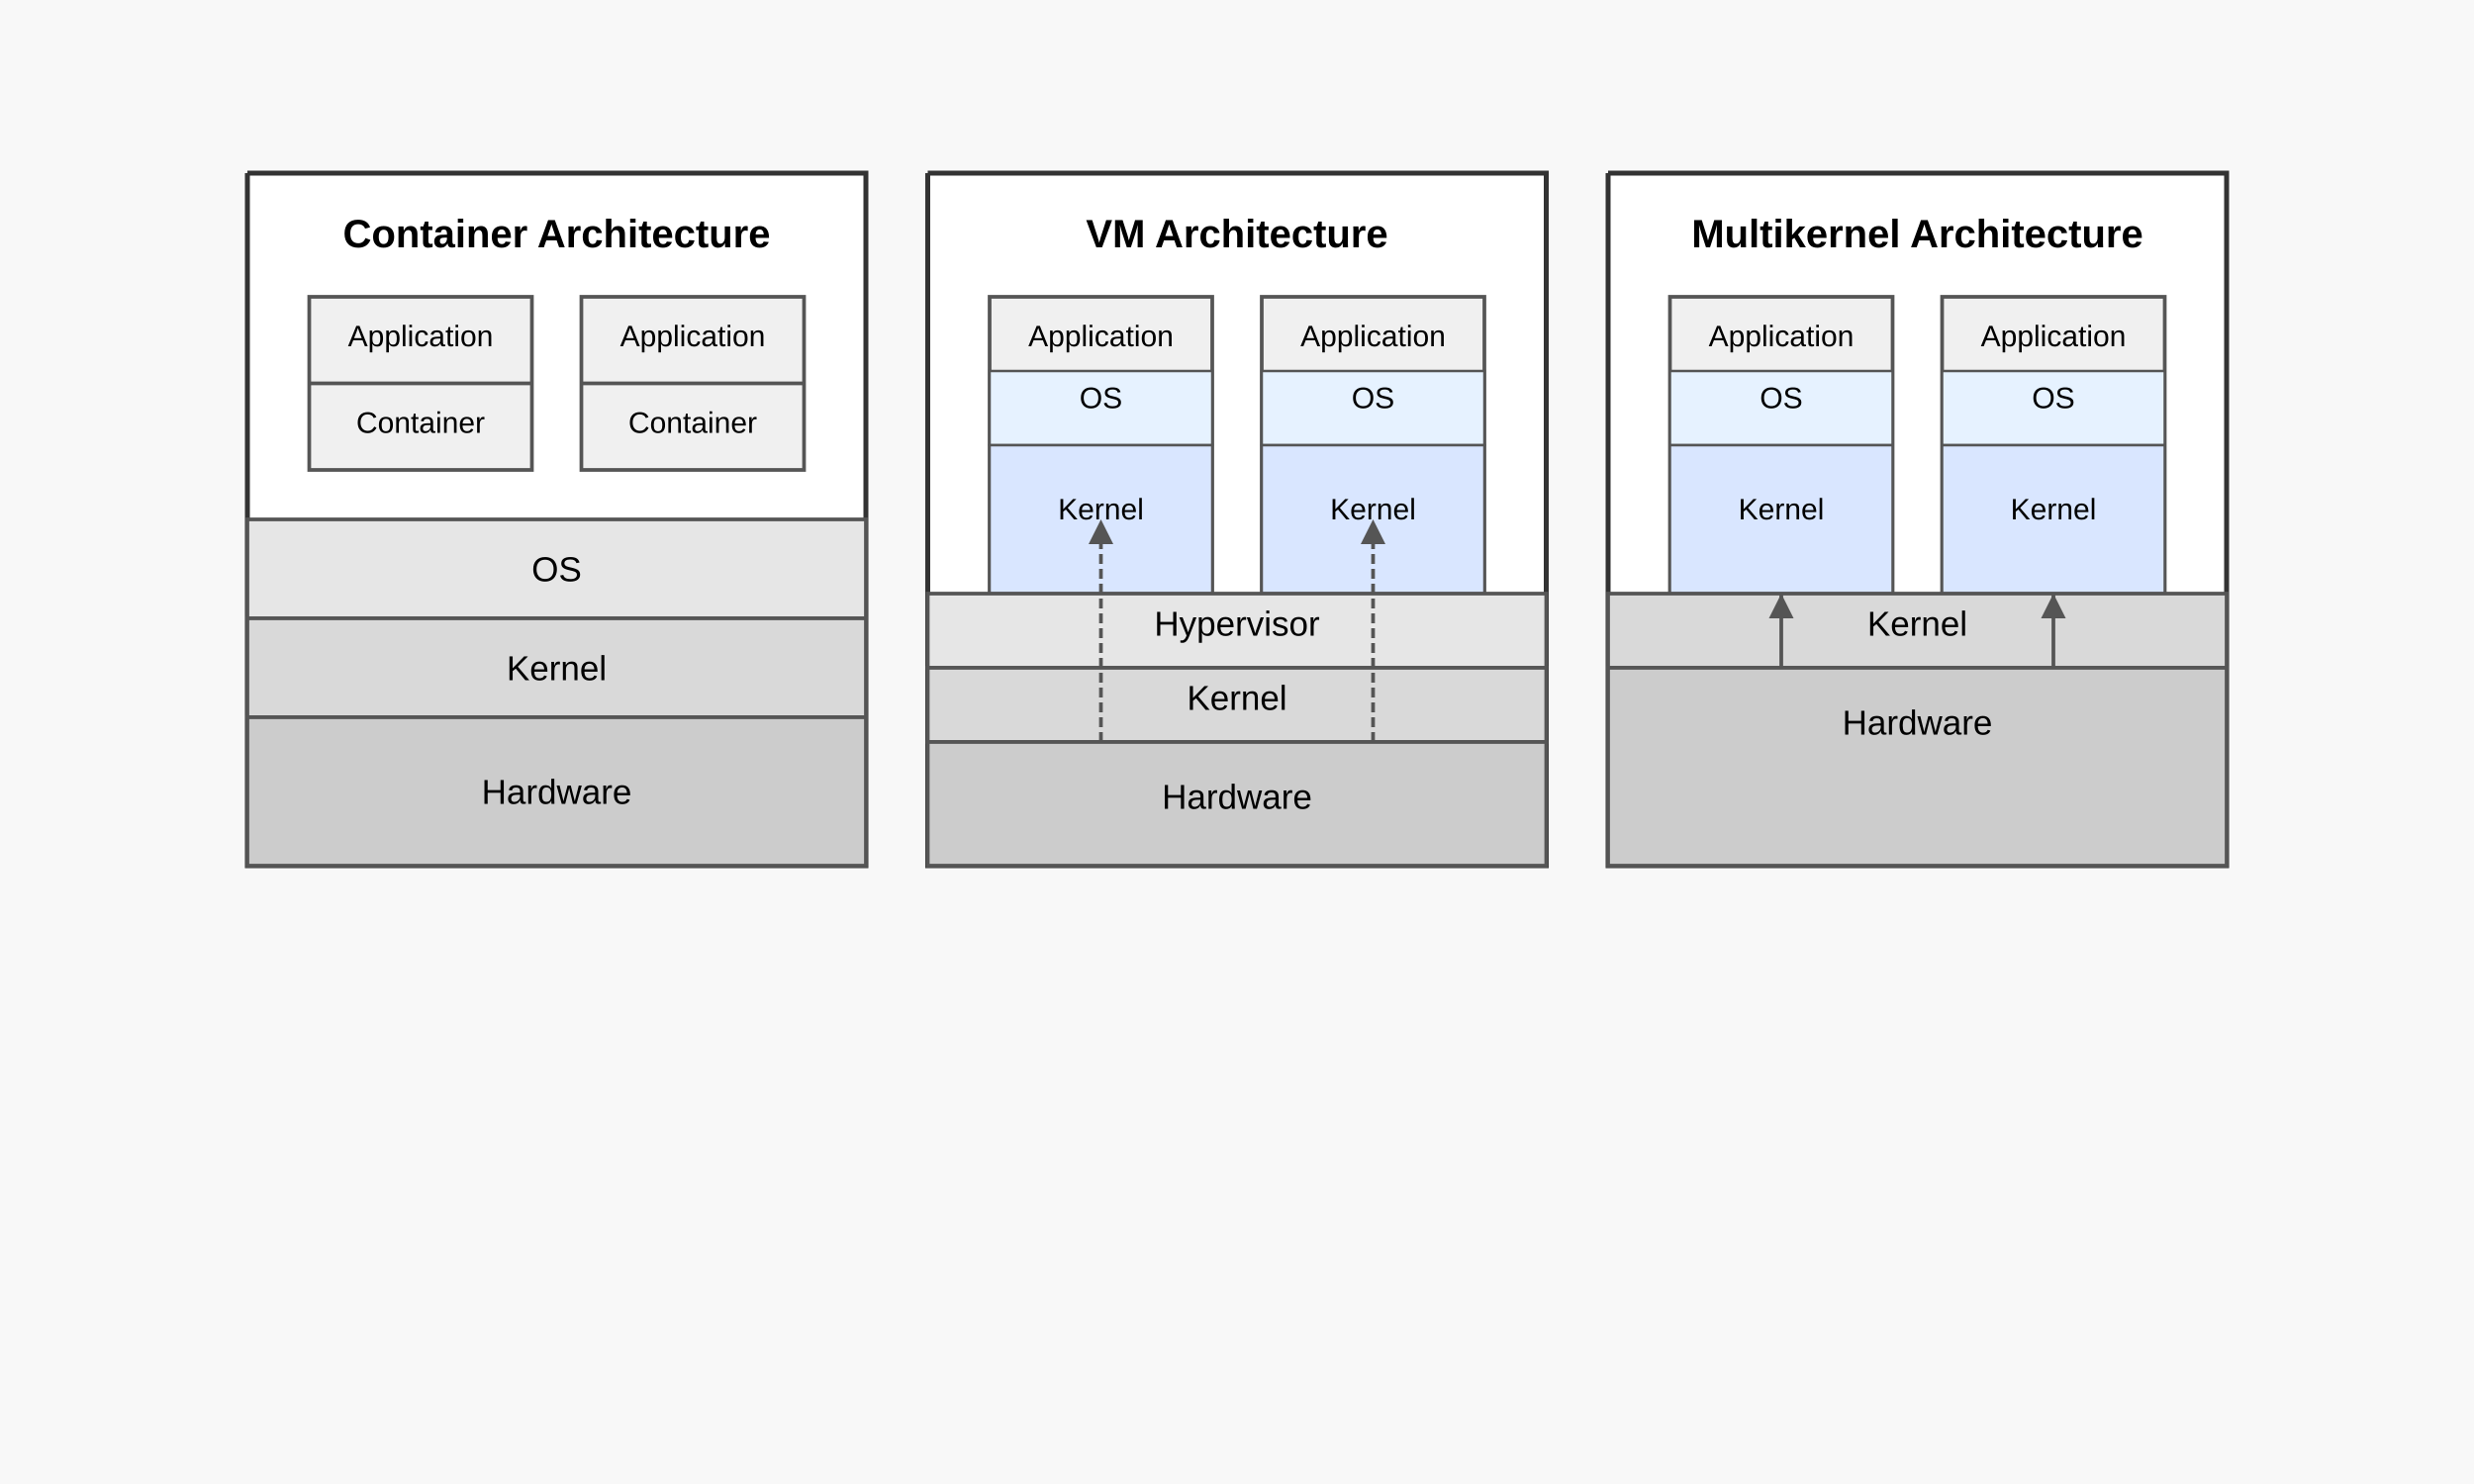
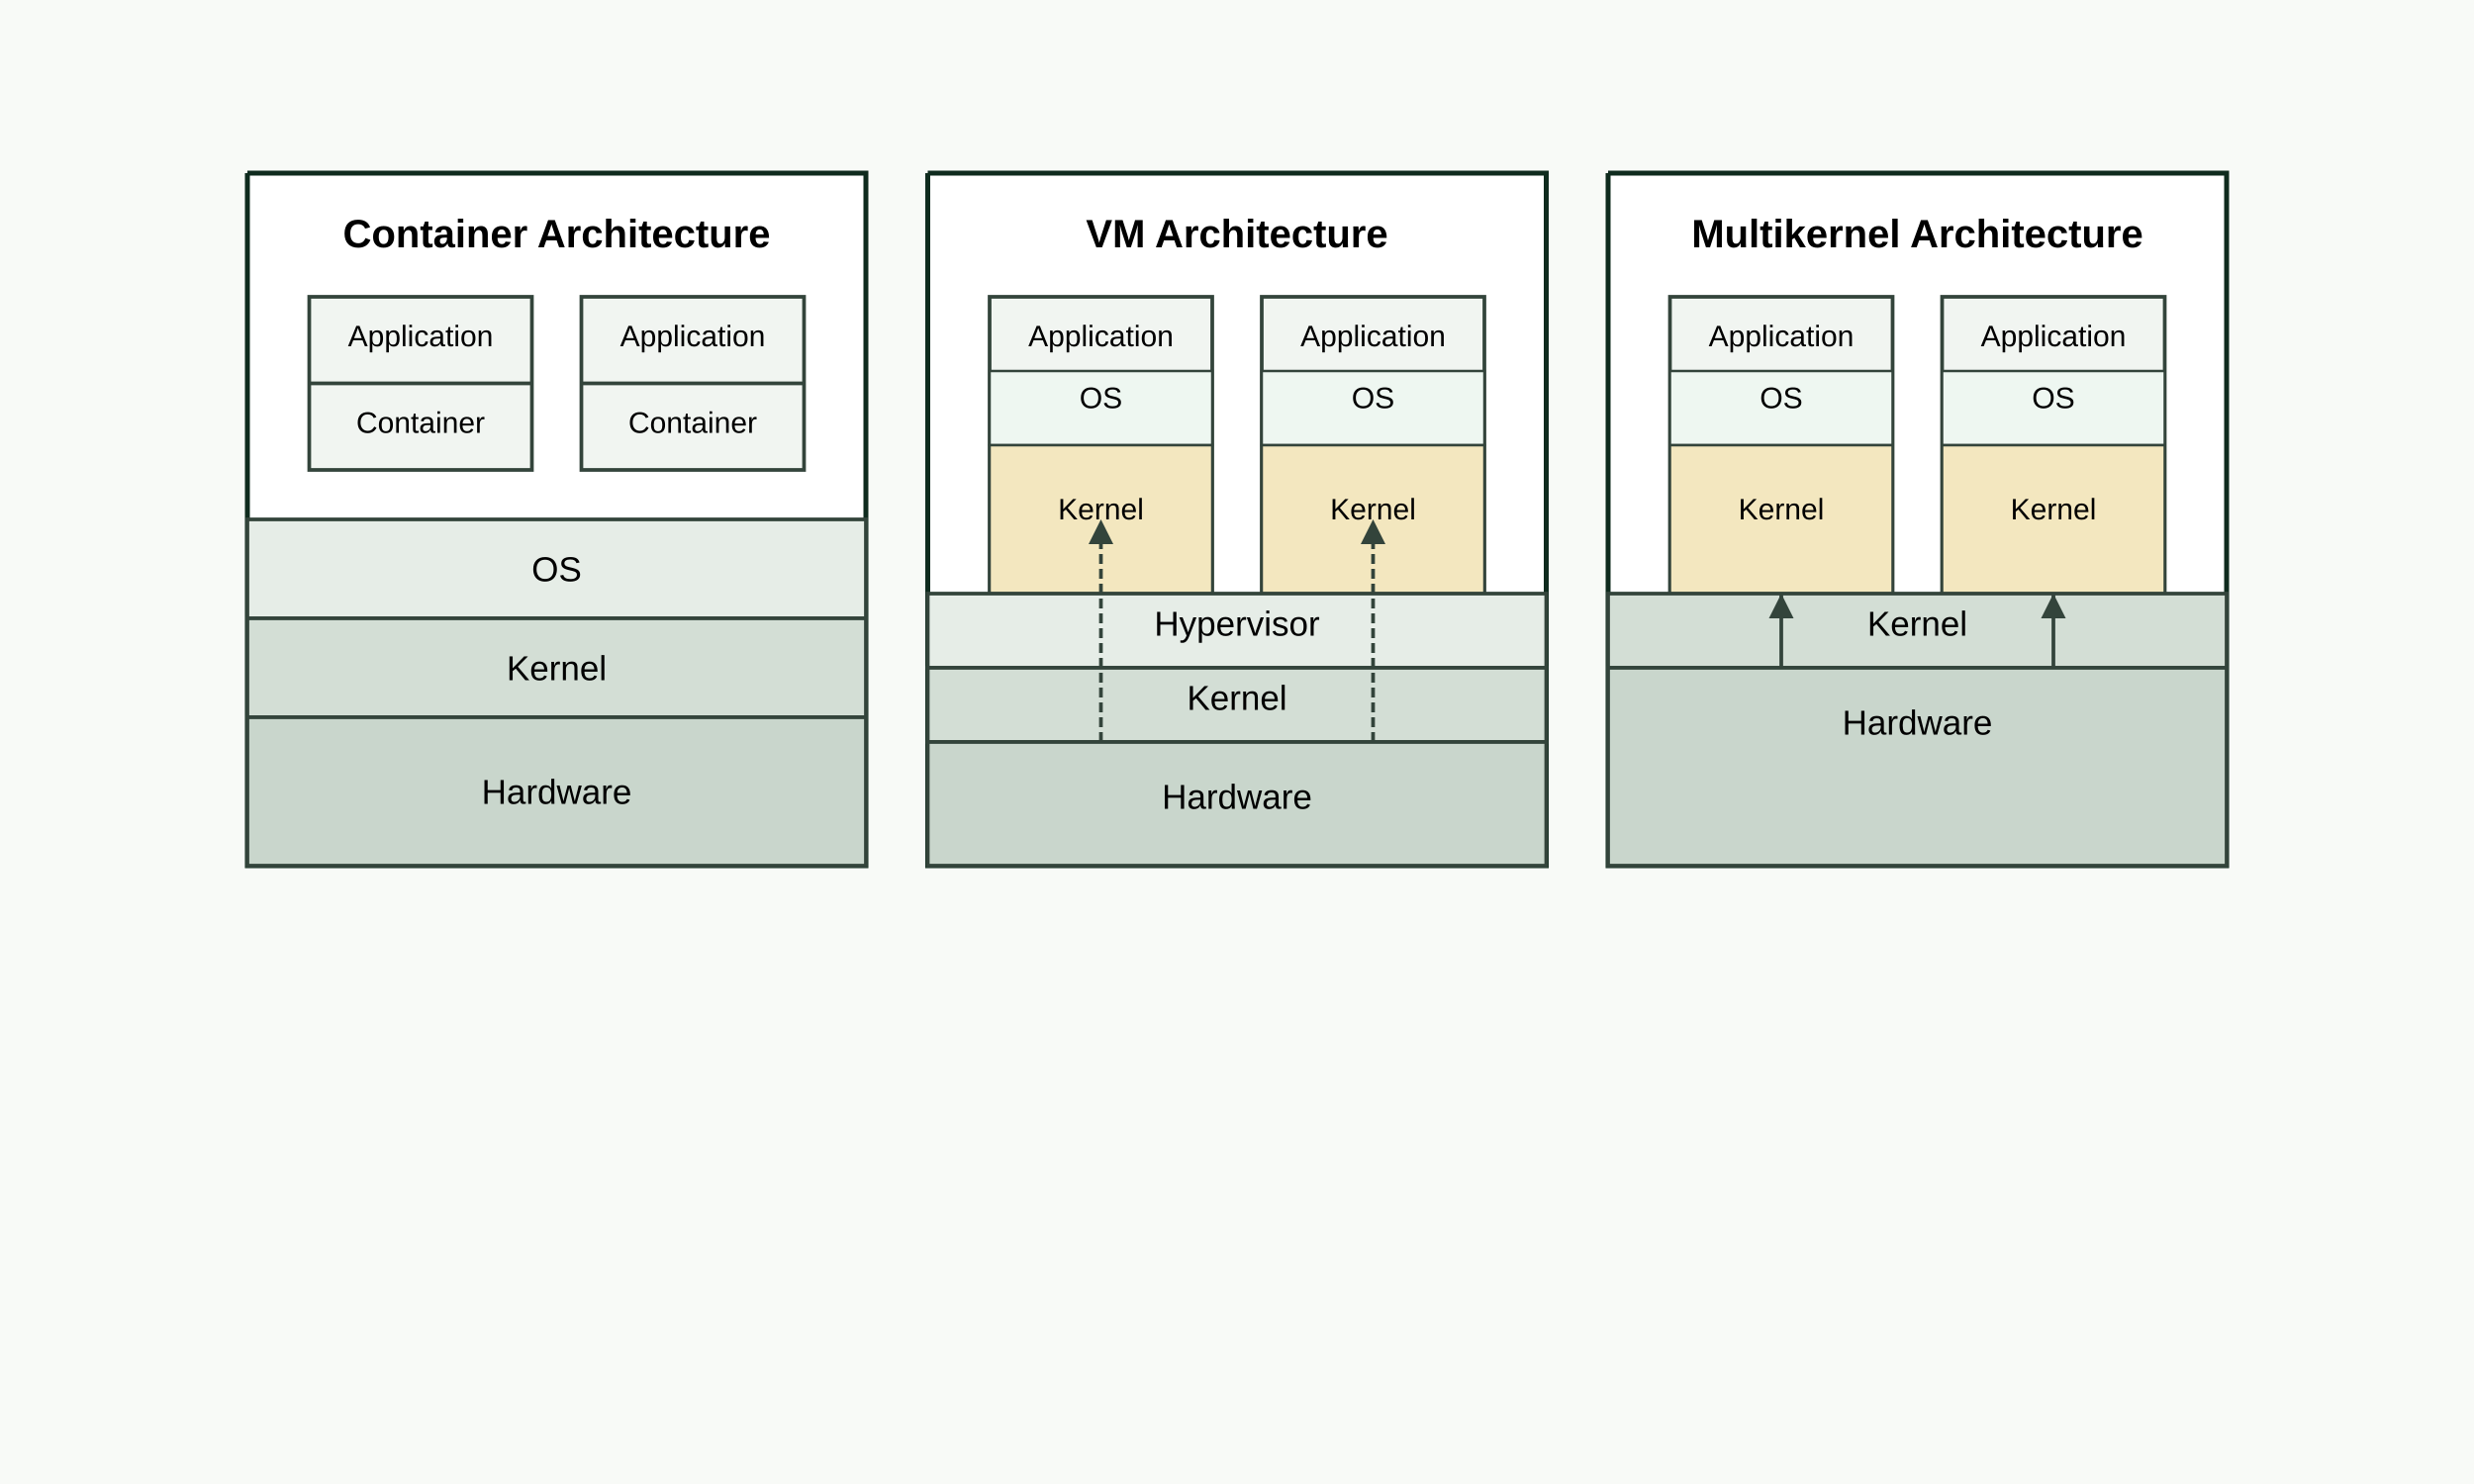
<svg xmlns="http://www.w3.org/2000/svg" viewBox="0 0 1000 600">
-   <rect x="0" y="0" width="1000" height="600" fill="#f8f8f8" stroke="none" />
+   <rect x="0" y="0" width="1000" height="600" fill="#f8faf7" stroke="none" />
  <g transform="translate(100, 70)">
-     <path d="M 0,0 L 250,0 L 250,280 L 0,280 L 0,0" fill="white" stroke="#333" stroke-width="2" rx="5" />
-     <rect x="25" y="50" width="90" height="70" fill="#f0f0f0" stroke="#555" stroke-width="1.5" />
-     <rect x="135" y="50" width="90" height="70" fill="#f0f0f0" stroke="#555" stroke-width="1.5" />
-     <line x1="25" y1="85" x2="115" y2="85" stroke="#555" stroke-width="1.5" />
-     <line x1="135" y1="85" x2="225" y2="85" stroke="#555" stroke-width="1.5" />
-     <rect x="0" y="140" width="250" height="40" fill="#e6e6e6" stroke="#555" stroke-width="1.5" />
-     <rect x="0" y="180" width="250" height="40" fill="#d9d9d9" stroke="#555" stroke-width="1.5" />
-     <rect x="0" y="220" width="250" height="60" fill="#cccccc" stroke="#555" stroke-width="1.5" />
+     <path d="M 0,0 L 250,0 L 250,280 L 0,280 L 0,0" fill="white" stroke="#0f2b1e" stroke-width="2" rx="5" />
+     <rect x="25" y="50" width="90" height="70" fill="#f1f5f1" stroke="#33443b" stroke-width="1.5" />
+     <rect x="135" y="50" width="90" height="70" fill="#f1f5f1" stroke="#33443b" stroke-width="1.5" />
+     <line x1="25" y1="85" x2="115" y2="85" stroke="#33443b" stroke-width="1.5" />
+     <line x1="135" y1="85" x2="225" y2="85" stroke="#33443b" stroke-width="1.5" />
+     <rect x="0" y="140" width="250" height="40" fill="#e6ede7" stroke="#33443b" stroke-width="1.5" />
+     <rect x="0" y="180" width="250" height="40" fill="#d3ded5" stroke="#33443b" stroke-width="1.5" />
+     <rect x="0" y="220" width="250" height="60" fill="#c9d6cc" stroke="#33443b" stroke-width="1.5" />
    <text x="70" y="70" font-family="Arial" font-size="12" text-anchor="middle">Application</text>
    <text x="180" y="70" font-family="Arial" font-size="12" text-anchor="middle">Application</text>
    <text x="70" y="105" font-family="Arial" font-size="12" text-anchor="middle">Container</text>
    <text x="180" y="105" font-family="Arial" font-size="12" text-anchor="middle">Container</text>
    <text x="125" y="165" font-family="Arial" font-size="14" text-anchor="middle">OS</text>
    <text x="125" y="205" font-family="Arial" font-size="14" text-anchor="middle">Kernel</text>
    <text x="125" y="255" font-family="Arial" font-size="14" text-anchor="middle">Hardware</text>
    <text x="125" y="30" font-family="Arial" font-size="16" font-weight="bold" text-anchor="middle">Container Architecture</text>
  </g>
  <g transform="translate(375, 70)">
-     <path d="M 0,0 L 250,0 L 250,280 L 0,280 L 0,0" fill="white" stroke="#333" stroke-width="2" rx="5" />
-     <rect x="25" y="50" width="90" height="120" fill="#f0f0f0" stroke="#555" stroke-width="1.5" />
-     <rect x="135" y="50" width="90" height="120" fill="#f0f0f0" stroke="#555" stroke-width="1.5" />
-     <rect x="25" y="80" width="90" height="30" fill="#e6f2ff" stroke="#555" stroke-width="1" />
-     <rect x="135" y="80" width="90" height="30" fill="#e6f2ff" stroke="#555" stroke-width="1" />
-     <rect x="25" y="110" width="90" height="60" fill="#d9e6ff" stroke="#555" stroke-width="1" />
-     <rect x="135" y="110" width="90" height="60" fill="#d9e6ff" stroke="#555" stroke-width="1" />
-     <rect x="0" y="170" width="250" height="30" fill="#e6e6e6" stroke="#555" stroke-width="1.5" />
-     <rect x="0" y="200" width="250" height="30" fill="#d9d9d9" stroke="#555" stroke-width="1.5" />
-     <rect x="0" y="230" width="250" height="50" fill="#cccccc" stroke="#555" stroke-width="1.5" />
-     <line x1="70" y1="230" x2="70" y2="140" stroke="#555" stroke-width="1.5" stroke-dasharray="4,2" />
-     <line x1="180" y1="230" x2="180" y2="140" stroke="#555" stroke-width="1.5" stroke-dasharray="4,2" />
-     <polygon points="70,140 65,150 75,150" fill="#555" />
-     <polygon points="180,140 175,150 185,150" fill="#555" />
+     <path d="M 0,0 L 250,0 L 250,280 L 0,280 L 0,0" fill="white" stroke="#0f2b1e" stroke-width="2" rx="5" />
+     <rect x="25" y="50" width="90" height="120" fill="#f1f5f1" stroke="#33443b" stroke-width="1.5" />
+     <rect x="135" y="50" width="90" height="120" fill="#f1f5f1" stroke="#33443b" stroke-width="1.5" />
+     <rect x="25" y="80" width="90" height="30" fill="#eef7f1" stroke="#33443b" stroke-width="1" />
+     <rect x="135" y="80" width="90" height="30" fill="#eef7f1" stroke="#33443b" stroke-width="1" />
+     <rect x="25" y="110" width="90" height="60" fill="#f3e7bf" stroke="#33443b" stroke-width="1" />
+     <rect x="135" y="110" width="90" height="60" fill="#f3e7bf" stroke="#33443b" stroke-width="1" />
+     <rect x="0" y="170" width="250" height="30" fill="#e6ede7" stroke="#33443b" stroke-width="1.5" />
+     <rect x="0" y="200" width="250" height="30" fill="#d3ded5" stroke="#33443b" stroke-width="1.5" />
+     <rect x="0" y="230" width="250" height="50" fill="#c9d6cc" stroke="#33443b" stroke-width="1.5" />
+     <line x1="70" y1="230" x2="70" y2="140" stroke="#33443b" stroke-width="1.5" stroke-dasharray="4,2" />
+     <line x1="180" y1="230" x2="180" y2="140" stroke="#33443b" stroke-width="1.5" stroke-dasharray="4,2" />
+     <polygon points="70,140 65,150 75,150" fill="#33443b" />
+     <polygon points="180,140 175,150 185,150" fill="#33443b" />
    <text x="70" y="70" font-family="Arial" font-size="12" text-anchor="middle">Application</text>
    <text x="180" y="70" font-family="Arial" font-size="12" text-anchor="middle">Application</text>
    <text x="70" y="95" font-family="Arial" font-size="12" text-anchor="middle">OS</text>
    <text x="180" y="95" font-family="Arial" font-size="12" text-anchor="middle">OS</text>
    <text x="70" y="140" font-family="Arial" font-size="12" text-anchor="middle">Kernel</text>
    <text x="180" y="140" font-family="Arial" font-size="12" text-anchor="middle">Kernel</text>
    <text x="125" y="187" font-family="Arial" font-size="14" text-anchor="middle">Hypervisor</text>
    <text x="125" y="217" font-family="Arial" font-size="14" text-anchor="middle">Kernel</text>
    <text x="125" y="257" font-family="Arial" font-size="14" text-anchor="middle">Hardware</text>
    <text x="125" y="30" font-family="Arial" font-size="16" font-weight="bold" text-anchor="middle">VM Architecture</text>
  </g>
  <g transform="translate(650, 70)">
-     <path d="M 0,0 L 250,0 L 250,280 L 0,280 L 0,0" fill="white" stroke="#333" stroke-width="2" rx="5" />
-     <rect x="25" y="50" width="90" height="120" fill="#f0f0f0" stroke="#555" stroke-width="1.5" />
-     <rect x="135" y="50" width="90" height="120" fill="#f0f0f0" stroke="#555" stroke-width="1.5" />
-     <rect x="25" y="80" width="90" height="30" fill="#e6f2ff" stroke="#555" stroke-width="1" />
-     <rect x="135" y="80" width="90" height="30" fill="#e6f2ff" stroke="#555" stroke-width="1" />
-     <rect x="25" y="110" width="90" height="60" fill="#d9e6ff" stroke="#555" stroke-width="1" />
-     <rect x="135" y="110" width="90" height="60" fill="#d9e6ff" stroke="#555" stroke-width="1" />
-     <rect x="0" y="170" width="250" height="30" fill="#d9d9d9" stroke="#555" stroke-width="1.5" />
-     <rect x="0" y="200" width="250" height="80" fill="#cccccc" stroke="#555" stroke-width="1.5" />
-     <path d="M 70 200 C 70 180, 70 180, 70 170" fill="none" stroke="#555" stroke-width="1.5" />
-     <path d="M 180 200 C 180 180, 180 180, 180 170" fill="none" stroke="#555" stroke-width="1.5" />
-     <polygon points="70,170 65,180 75,180" fill="#555" />
-     <polygon points="180,170 175,180 185,180" fill="#555" />
+     <path d="M 0,0 L 250,0 L 250,280 L 0,280 L 0,0" fill="white" stroke="#0f2b1e" stroke-width="2" rx="5" />
+     <rect x="25" y="50" width="90" height="120" fill="#f1f5f1" stroke="#33443b" stroke-width="1.5" />
+     <rect x="135" y="50" width="90" height="120" fill="#f1f5f1" stroke="#33443b" stroke-width="1.5" />
+     <rect x="25" y="80" width="90" height="30" fill="#eef7f1" stroke="#33443b" stroke-width="1" />
+     <rect x="135" y="80" width="90" height="30" fill="#eef7f1" stroke="#33443b" stroke-width="1" />
+     <rect x="25" y="110" width="90" height="60" fill="#f3e7bf" stroke="#33443b" stroke-width="1" />
+     <rect x="135" y="110" width="90" height="60" fill="#f3e7bf" stroke="#33443b" stroke-width="1" />
+     <rect x="0" y="170" width="250" height="30" fill="#d3ded5" stroke="#33443b" stroke-width="1.5" />
+     <rect x="0" y="200" width="250" height="80" fill="#c9d6cc" stroke="#33443b" stroke-width="1.5" />
+     <path d="M 70 200 C 70 180, 70 180, 70 170" fill="none" stroke="#33443b" stroke-width="1.5" />
+     <path d="M 180 200 C 180 180, 180 180, 180 170" fill="none" stroke="#33443b" stroke-width="1.5" />
+     <polygon points="70,170 65,180 75,180" fill="#33443b" />
+     <polygon points="180,170 175,180 185,180" fill="#33443b" />
    <text x="70" y="70" font-family="Arial" font-size="12" text-anchor="middle">Application</text>
    <text x="180" y="70" font-family="Arial" font-size="12" text-anchor="middle">Application</text>
    <text x="70" y="95" font-family="Arial" font-size="12" text-anchor="middle">OS</text>
    <text x="180" y="95" font-family="Arial" font-size="12" text-anchor="middle">OS</text>
    <text x="70" y="140" font-family="Arial" font-size="12" text-anchor="middle">Kernel</text>
    <text x="180" y="140" font-family="Arial" font-size="12" text-anchor="middle">Kernel</text>
    <text x="125" y="187" font-family="Arial" font-size="14" text-anchor="middle">Kernel</text>
    <text x="125" y="227" font-family="Arial" font-size="14" text-anchor="middle">Hardware</text>
    <text x="125" y="30" font-family="Arial" font-size="16" font-weight="bold" text-anchor="middle">Multikernel Architecture</text>
  </g>
</svg>
